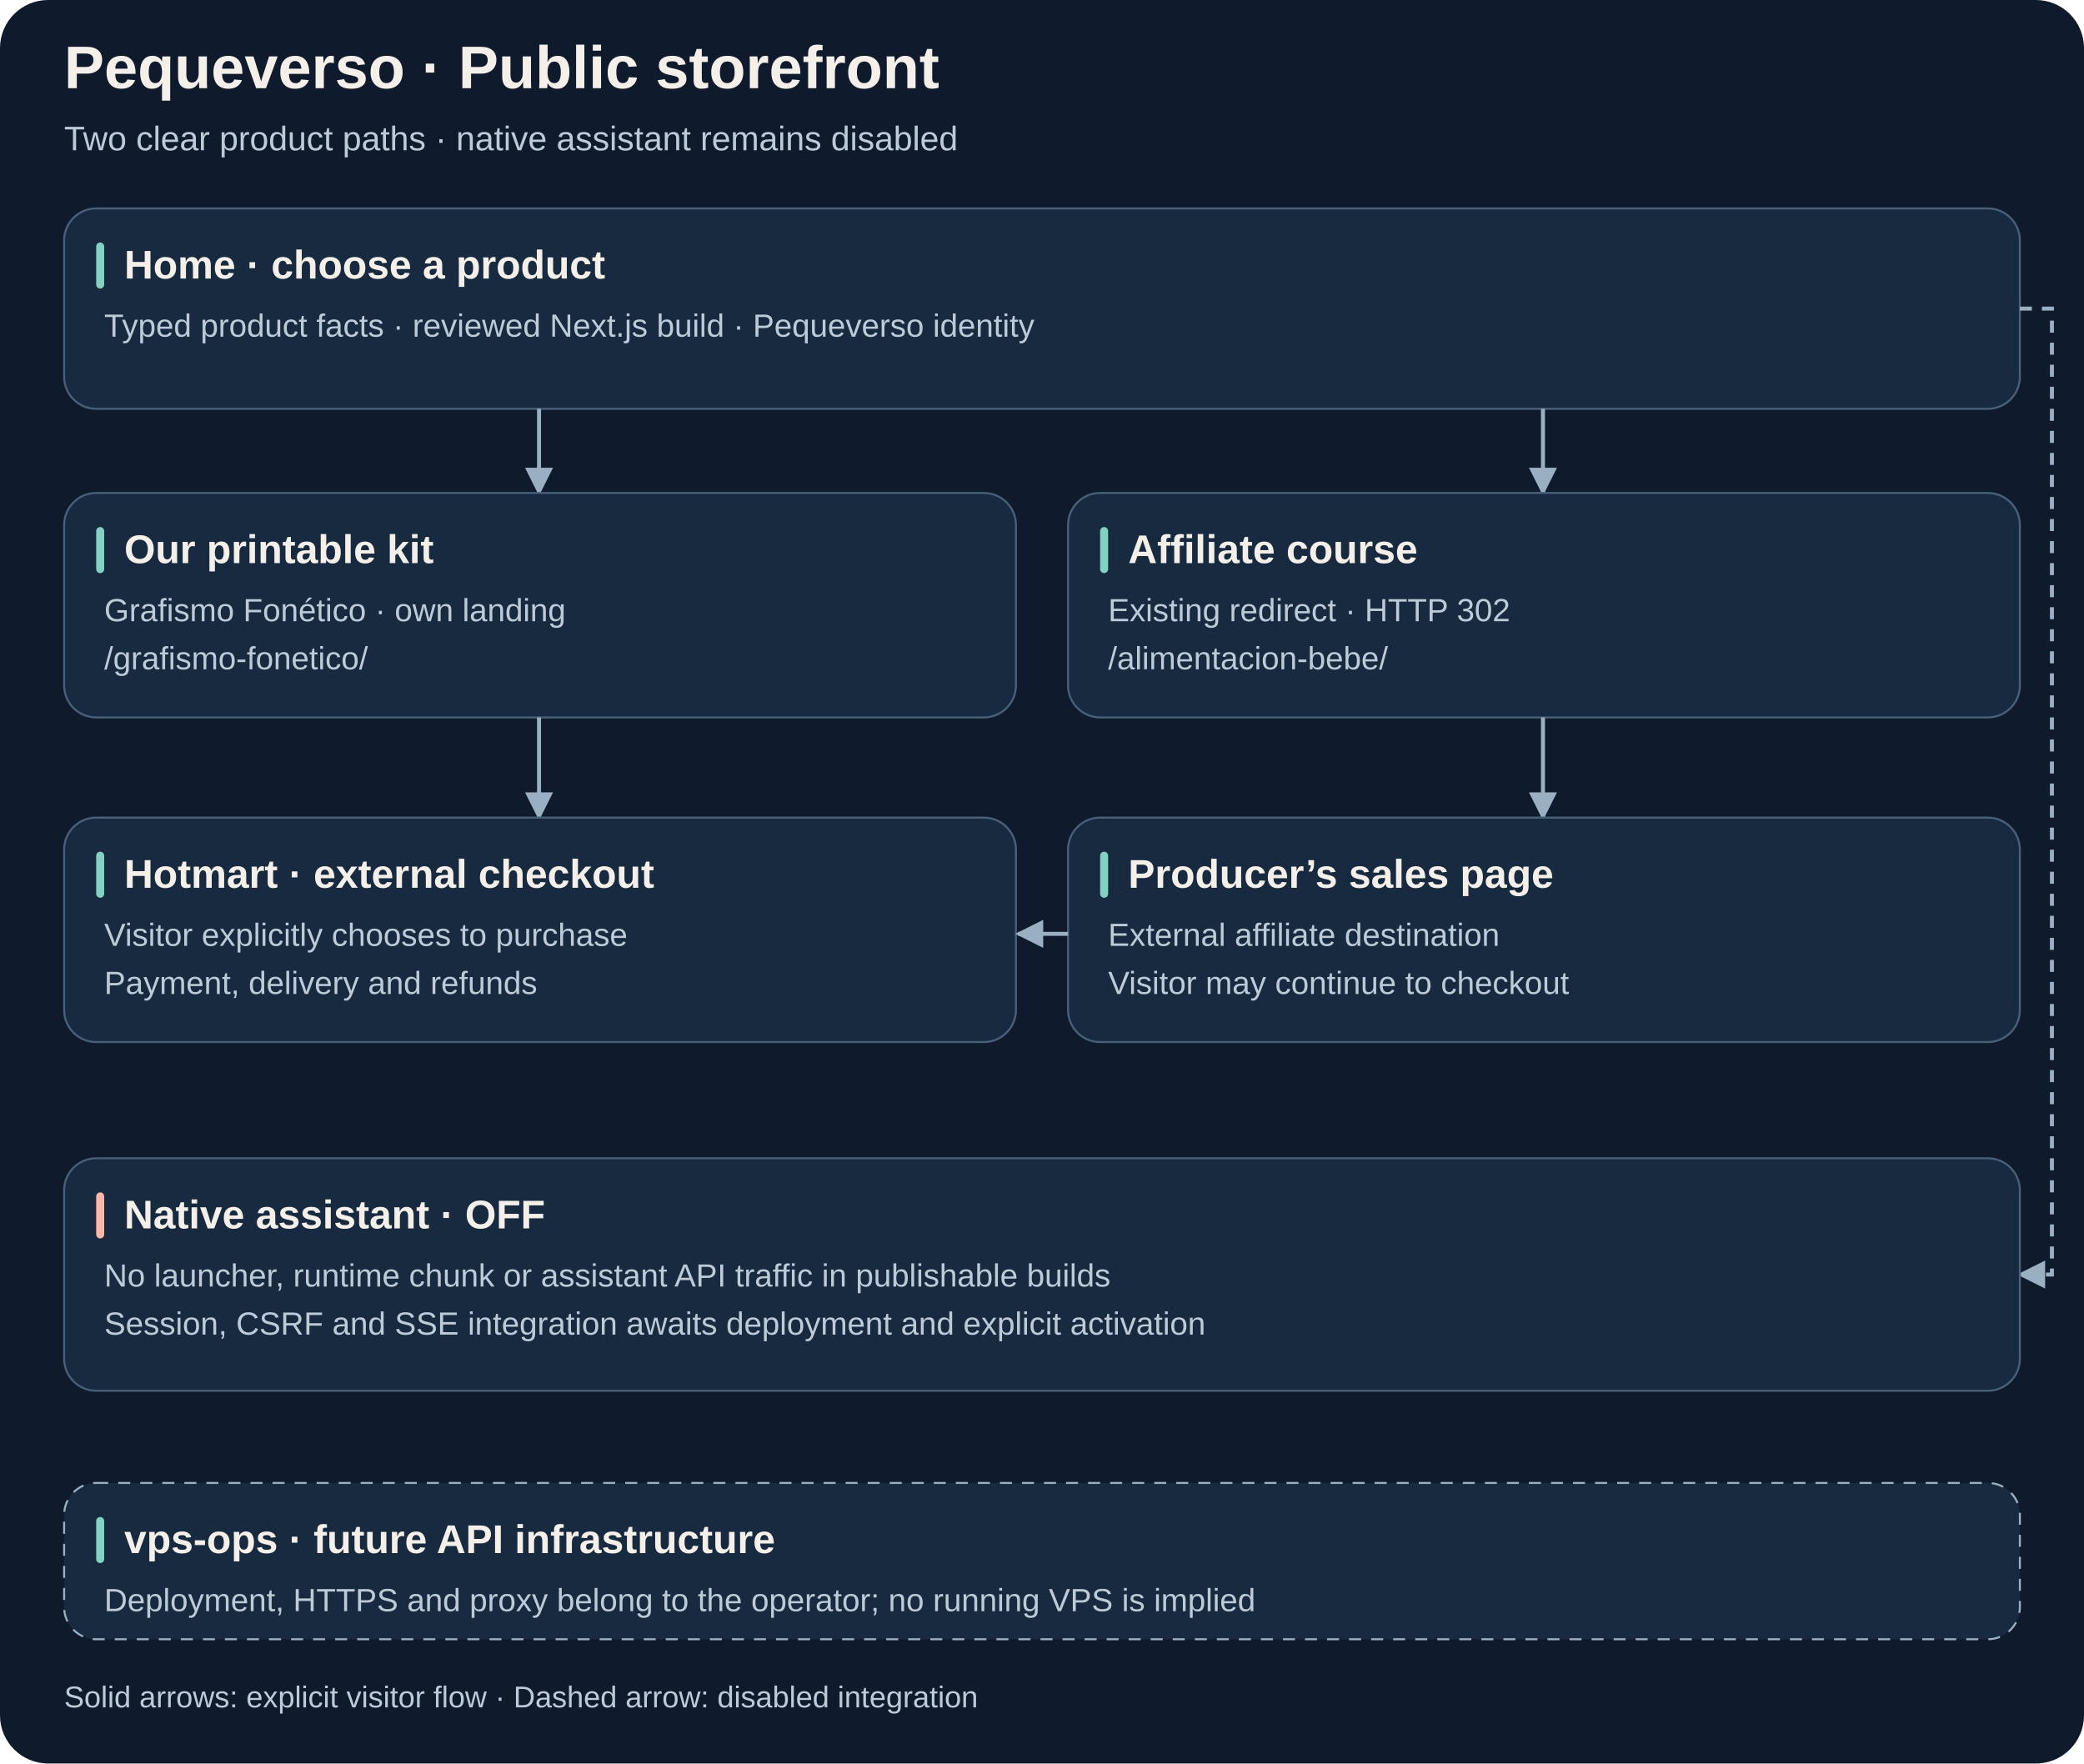
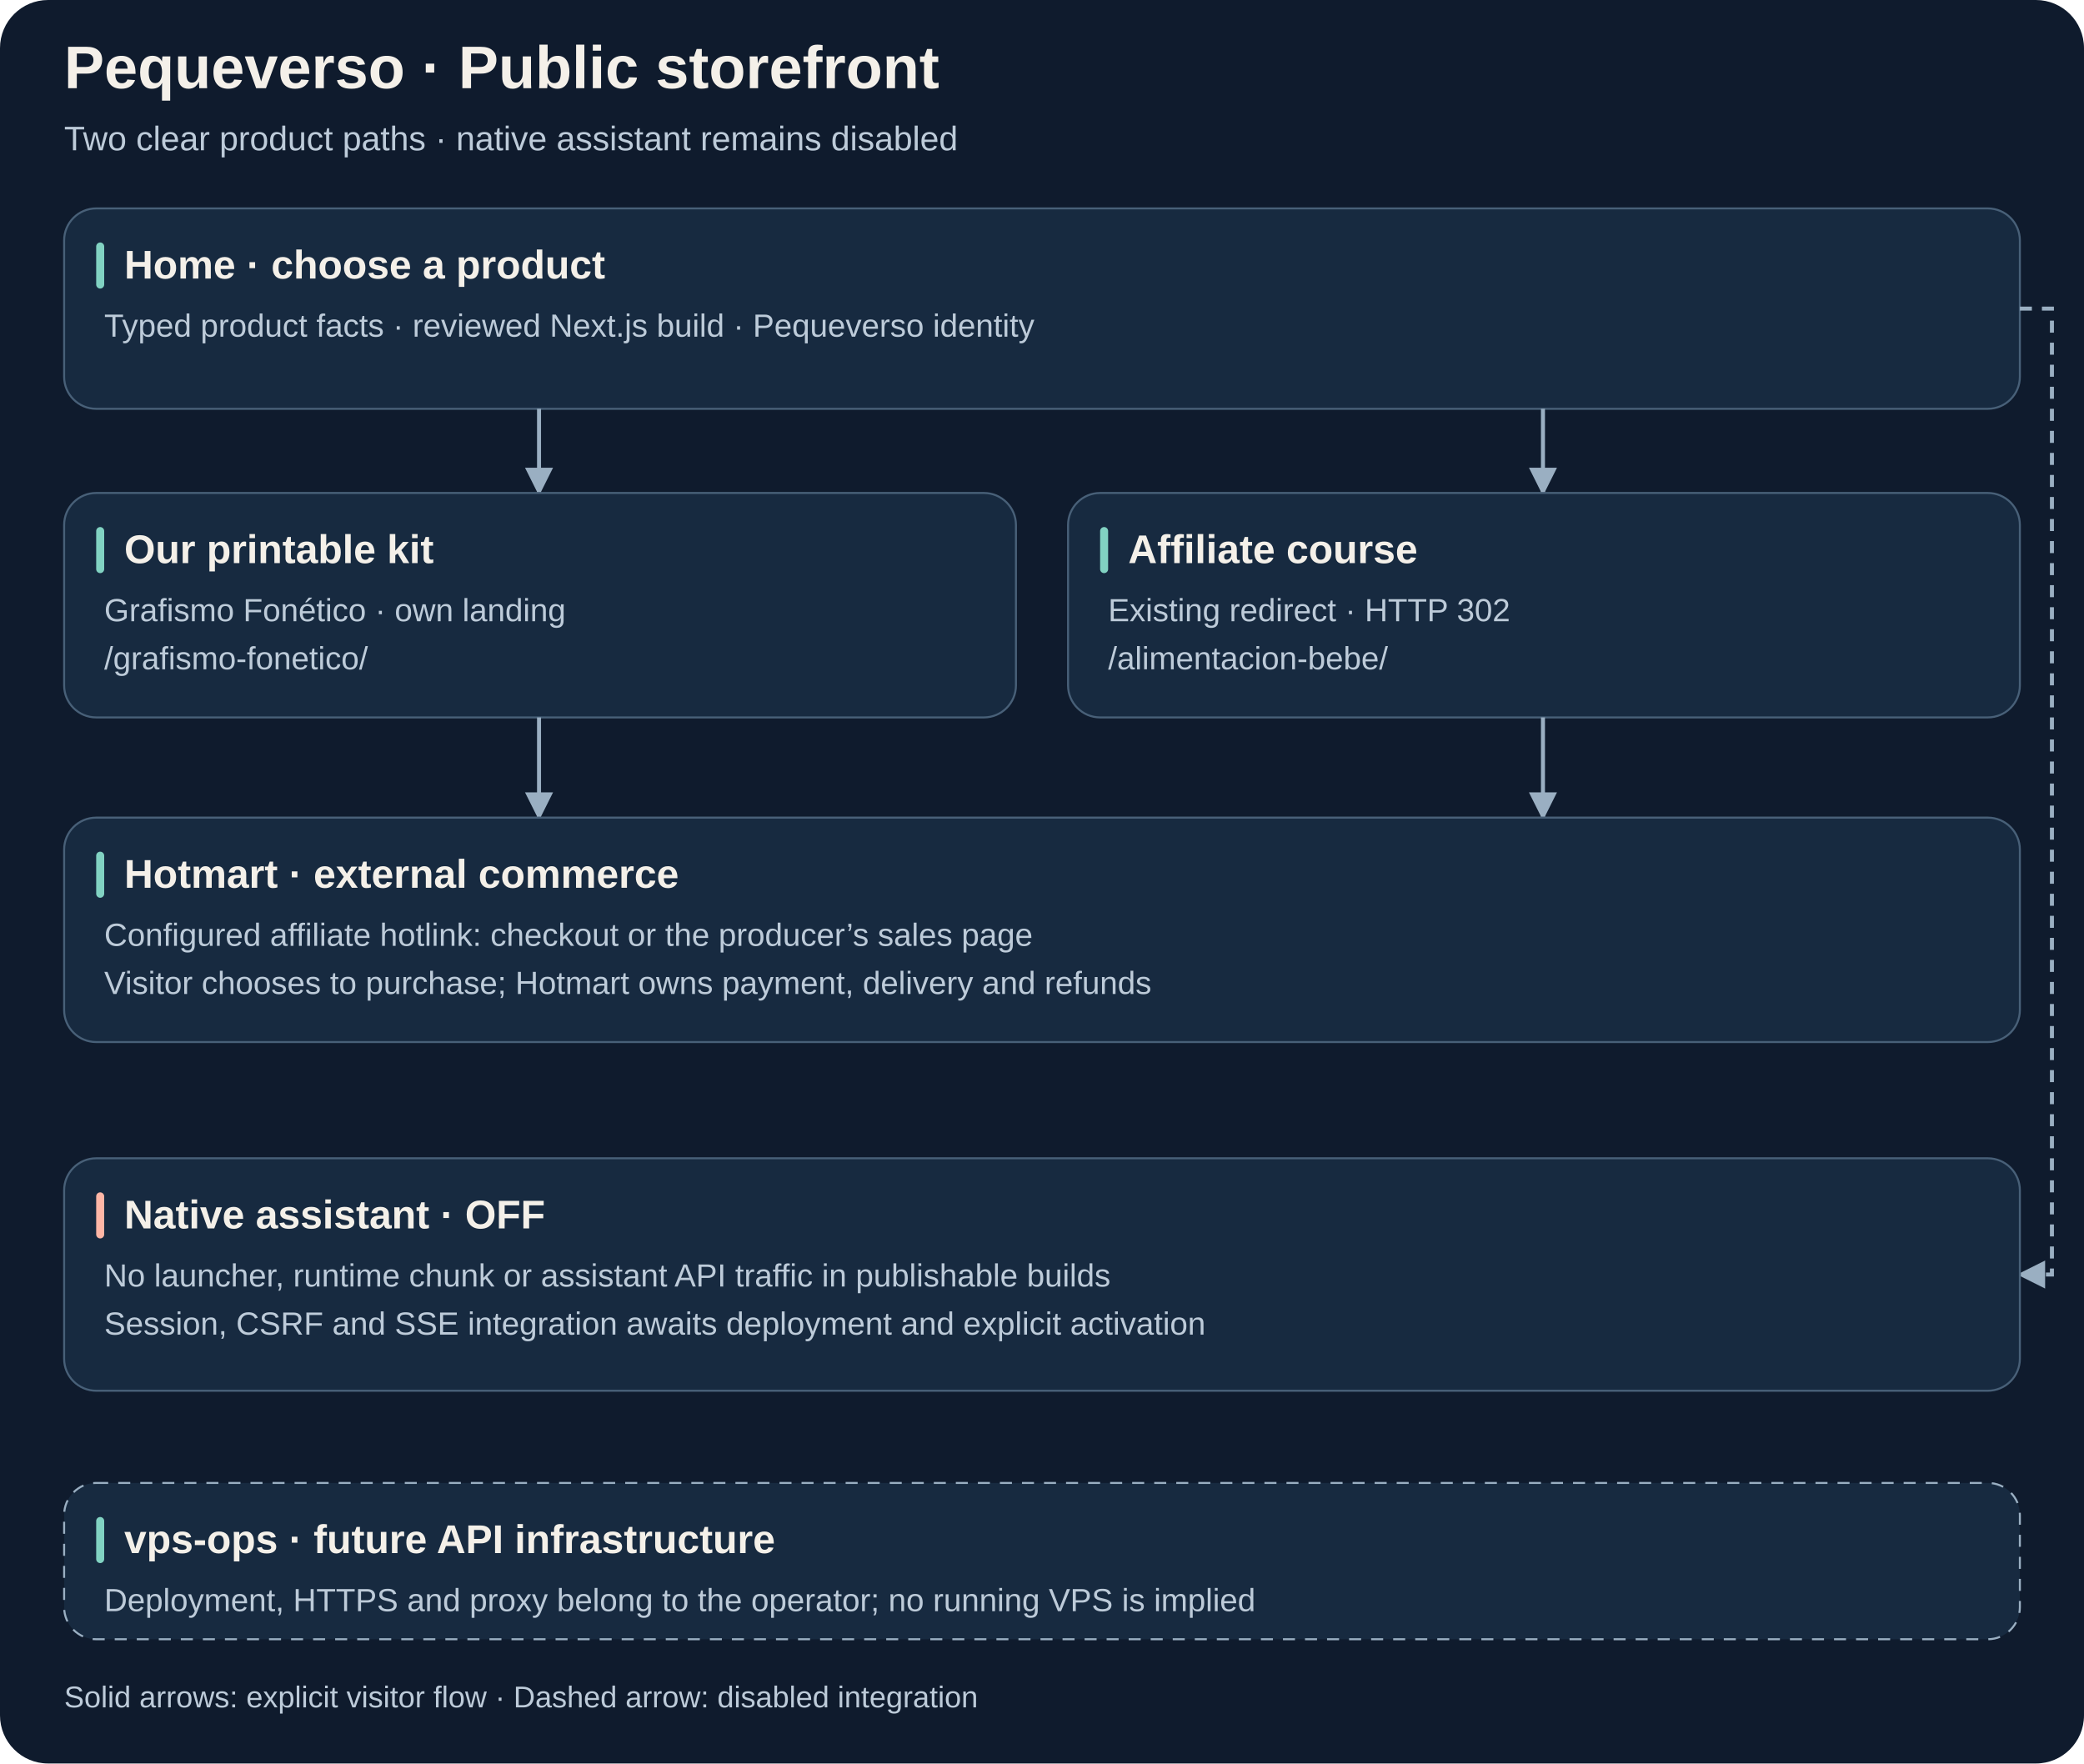
<svg xmlns="http://www.w3.org/2000/svg" width="1040" height="880" viewBox="0 0 1040 880" aria-labelledby="title desc">
  <defs>
    <marker id="arrow" viewBox="0 0 10 10" refX="9" refY="5" markerWidth="7" markerHeight="7" orient="auto-start-reverse">
      <path d="M 0 0 L 10 5 L 0 10 z" fill="#9aafc2" />
    </marker>
  </defs>
  <rect width="1040" height="880" rx="24" fill="#0f1b2d" />
  <text x="32" y="44" fill="#f4f0e9" font-family="Arial, sans-serif" font-size="30" font-weight="700">Pequeverso · Public storefront</text>
  <text x="32" y="75" fill="#bdcbd9" font-family="Arial, sans-serif" font-size="17" font-weight="400">Two clear product paths · native assistant remains disabled</text>
  <rect x="32" y="104" width="976" height="100" rx="16" fill="#172a40" stroke="#486078" />
  <rect x="48" y="121" width="4" height="23" rx="2" fill="#81d2c2" />
  <text x="62" y="139" fill="#f4f0e9" font-family="Arial, sans-serif" font-size="20" font-weight="700">Home · choose a product</text>
  <text x="52" y="168" fill="#bdcbd9" font-family="Arial, sans-serif" font-size="16" font-weight="400">Typed product facts · reviewed Next.js build · Pequeverso identity</text>
  <polyline points="269,204 269,246" fill="none" stroke="#9aafc2" stroke-width="2" marker-end="url(#arrow)" />
  <polyline points="770,204 770,246" fill="none" stroke="#9aafc2" stroke-width="2" marker-end="url(#arrow)" />
  <rect x="32" y="246" width="475" height="112" rx="16" fill="#172a40" stroke="#486078" />
  <rect x="48" y="263" width="4" height="23" rx="2" fill="#81d2c2" />
  <text x="62" y="281" fill="#f4f0e9" font-family="Arial, sans-serif" font-size="20" font-weight="700">Our printable kit</text>
  <text x="52" y="310" fill="#bdcbd9" font-family="Arial, sans-serif" font-size="16" font-weight="400">Grafismo Fonético · own landing</text>
  <text x="52" y="334" fill="#bdcbd9" font-family="Arial, sans-serif" font-size="16" font-weight="400">/grafismo-fonetico/</text>
  <rect x="533" y="246" width="475" height="112" rx="16" fill="#172a40" stroke="#486078" />
  <rect x="549" y="263" width="4" height="23" rx="2" fill="#81d2c2" />
  <text x="563" y="281" fill="#f4f0e9" font-family="Arial, sans-serif" font-size="20" font-weight="700">Affiliate course</text>
  <text x="553" y="310" fill="#bdcbd9" font-family="Arial, sans-serif" font-size="16" font-weight="400">Existing redirect · HTTP 302</text>
  <text x="553" y="334" fill="#bdcbd9" font-family="Arial, sans-serif" font-size="16" font-weight="400">/alimentacion-bebe/</text>
  <polyline points="269,358 269,408" fill="none" stroke="#9aafc2" stroke-width="2" marker-end="url(#arrow)" />
  <polyline points="770,358 770,408" fill="none" stroke="#9aafc2" stroke-width="2" marker-end="url(#arrow)" />
-   <rect x="32" y="408" width="475" height="112" rx="16" fill="#172a40" stroke="#486078" />
+   <rect x="32" y="408" width="976" height="112" rx="16" fill="#172a40" stroke="#486078" />
  <rect x="48" y="425" width="4" height="23" rx="2" fill="#81d2c2" />
-   <text x="62" y="443" fill="#f4f0e9" font-family="Arial, sans-serif" font-size="20" font-weight="700">Hotmart · external checkout</text>
-   <text x="52" y="472" fill="#bdcbd9" font-family="Arial, sans-serif" font-size="16" font-weight="400">Visitor explicitly chooses to purchase</text>
-   <text x="52" y="496" fill="#bdcbd9" font-family="Arial, sans-serif" font-size="16" font-weight="400">Payment, delivery and refunds</text>
-   <rect x="533" y="408" width="475" height="112" rx="16" fill="#172a40" stroke="#486078" />
-   <rect x="549" y="425" width="4" height="23" rx="2" fill="#81d2c2" />
-   <text x="563" y="443" fill="#f4f0e9" font-family="Arial, sans-serif" font-size="20" font-weight="700">Producer’s sales page</text>
-   <text x="553" y="472" fill="#bdcbd9" font-family="Arial, sans-serif" font-size="16" font-weight="400">External affiliate destination</text>
-   <text x="553" y="496" fill="#bdcbd9" font-family="Arial, sans-serif" font-size="16" font-weight="400">Visitor may continue to checkout</text>
-   <polyline points="533,466 508,466" fill="none" stroke="#9aafc2" stroke-width="2" marker-end="url(#arrow)" />
+   <text x="62" y="443" fill="#f4f0e9" font-family="Arial, sans-serif" font-size="20" font-weight="700">Hotmart · external commerce</text>
+   <text x="52" y="472" fill="#bdcbd9" font-family="Arial, sans-serif" font-size="16" font-weight="400">Configured affiliate hotlink: checkout or the producer’s sales page</text>
+   <text x="52" y="496" fill="#bdcbd9" font-family="Arial, sans-serif" font-size="16" font-weight="400">Visitor chooses to purchase; Hotmart owns payment, delivery and refunds</text>
  <polyline points="1008,154 1024,154 1024,636 1008,636" fill="none" stroke="#9aafc2" stroke-width="2" stroke-dasharray="6 5" marker-end="url(#arrow)" />
  <rect x="32" y="578" width="976" height="116" rx="16" fill="#172a40" stroke="#486078" />
  <rect x="48" y="595" width="4" height="23" rx="2" fill="#ffb6a6" />
  <text x="62" y="613" fill="#f4f0e9" font-family="Arial, sans-serif" font-size="20" font-weight="700">Native assistant · OFF</text>
  <text x="52" y="642" fill="#bdcbd9" font-family="Arial, sans-serif" font-size="16" font-weight="400">No launcher, runtime chunk or assistant API traffic in publishable builds</text>
  <text x="52" y="666" fill="#bdcbd9" font-family="Arial, sans-serif" font-size="16" font-weight="400">Session, CSRF and SSE integration awaits deployment and explicit activation</text>
  <rect x="32" y="740" width="976" height="78" rx="16" fill="#172a40" stroke="#9aafc2" stroke-dasharray="6 5" />
  <rect x="48" y="757" width="4" height="23" rx="2" fill="#81d2c2" />
  <text x="62" y="775" fill="#f4f0e9" font-family="Arial, sans-serif" font-size="20" font-weight="700">vps-ops · future API infrastructure</text>
  <text x="52" y="804" fill="#bdcbd9" font-family="Arial, sans-serif" font-size="16" font-weight="400">Deployment, HTTPS and proxy belong to the operator; no running VPS is implied</text>
  <text x="32" y="852" fill="#bdcbd9" font-family="Arial, sans-serif" font-size="15" font-weight="400">Solid arrows: explicit visitor flow · Dashed arrow: disabled integration</text>
</svg>
